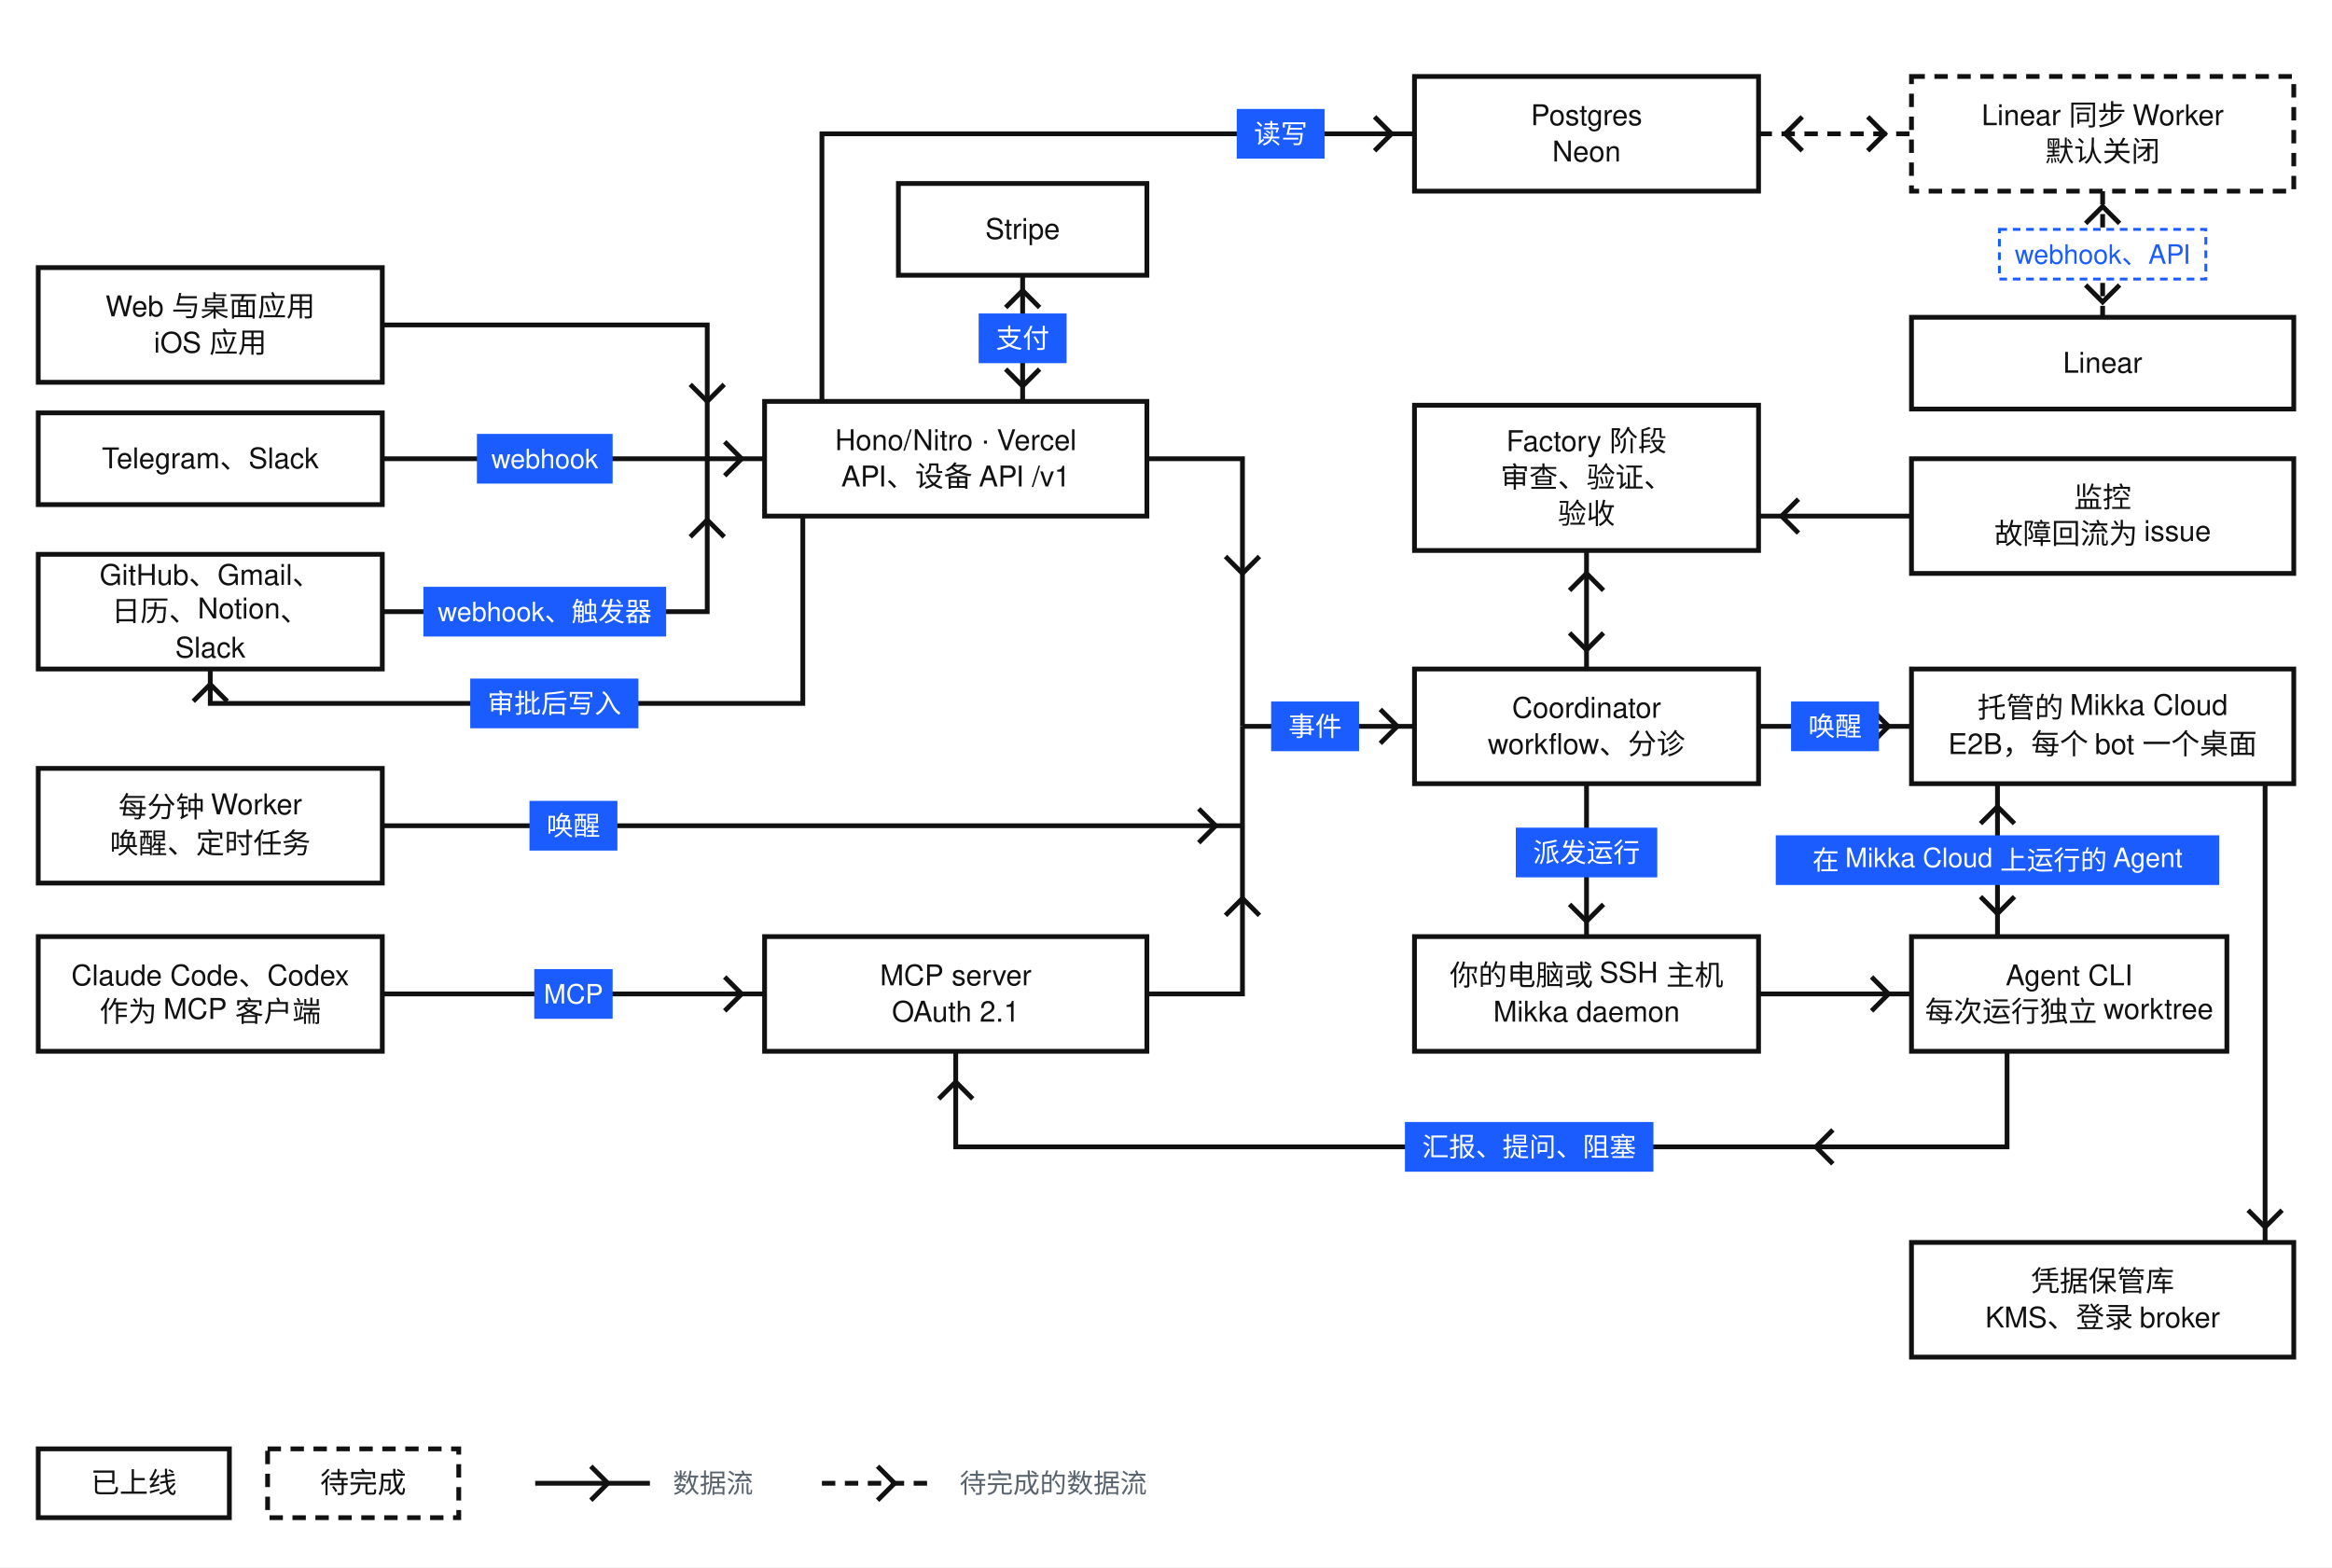
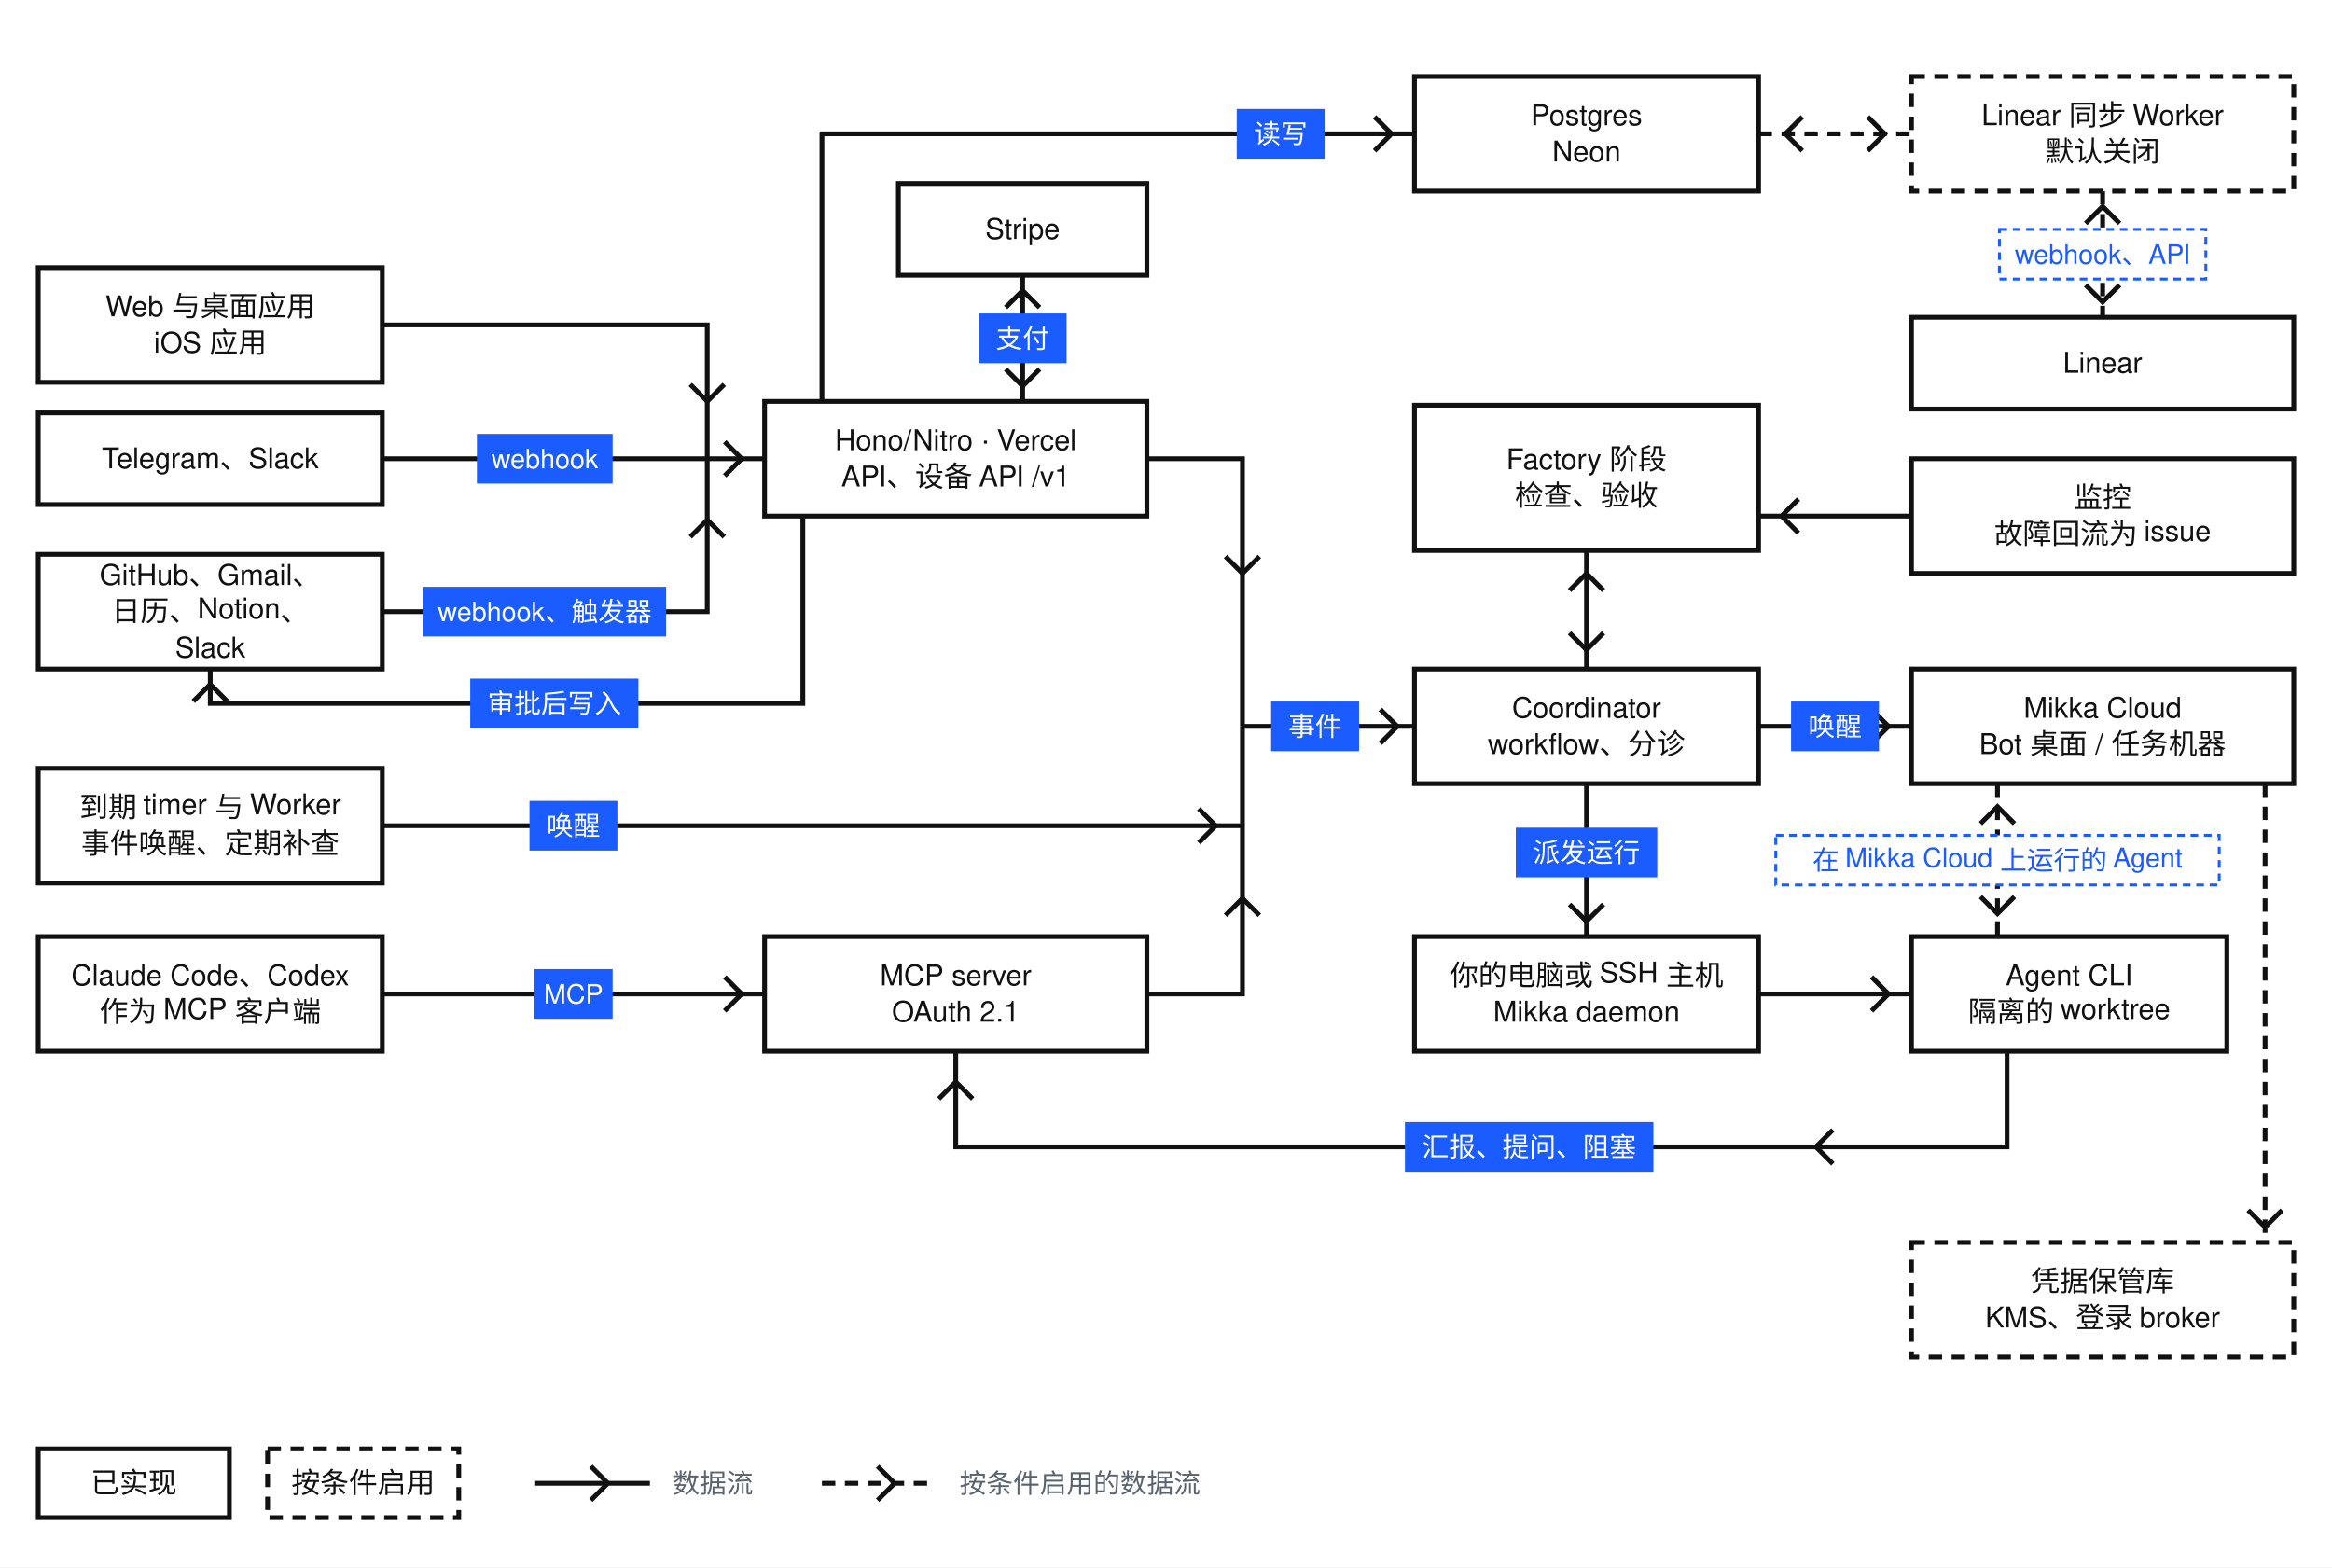
<svg xmlns="http://www.w3.org/2000/svg" width="1220" height="820" viewBox="0 0 1220 820" font-family="-apple-system, BlinkMacSystemFont, &quot;Segoe UI&quot;, Helvetica, Arial, &quot;PingFang SC&quot;, &quot;Noto Sans CJK SC&quot;, &quot;Microsoft YaHei&quot;, sans-serif" role="img" aria-label="Mikka 架构">
  <rect width="1220" height="820" fill="#ffffff" />
  <path d="M200 170 L370 170 L370 240" fill="none" stroke="#111111" stroke-width="2.5" />
  <path d="M362 202 L370 210 L378 202" fill="none" stroke="#111111" stroke-width="2.5" stroke-linecap="square" stroke-linejoin="miter" />
  <path d="M200 320 L370 320 L370 240" fill="none" stroke="#111111" stroke-width="2.5" />
  <path d="M362 280 L370 272 L378 280" fill="none" stroke="#111111" stroke-width="2.5" stroke-linecap="square" stroke-linejoin="miter" />
  <path d="M200 240 L400 240" fill="none" stroke="#111111" stroke-width="2.5" />
  <path d="M380 232 L388 240 L380 248" fill="none" stroke="#111111" stroke-width="2.5" stroke-linecap="square" stroke-linejoin="miter" />
  <rect x="249.5" y="227" width="71" height="26" fill="#1a5cff" />
  <text x="285" y="245" text-anchor="middle" font-size="14" fill="#ffffff">webhook</text>
  <rect x="221.5" y="307" width="127" height="26" fill="#1a5cff" />
  <text x="285" y="325" text-anchor="middle" font-size="14" fill="#ffffff">webhook、触发器</text>
  <path d="M420 270 L420 368 L110 368 L110 350" fill="none" stroke="#111111" stroke-width="2.5" />
  <path d="M102 366 L110 358 L118 366" fill="none" stroke="#111111" stroke-width="2.5" stroke-linecap="square" stroke-linejoin="miter" />
  <rect x="246" y="355" width="88" height="26" fill="#1a5cff" />
  <text x="290" y="373" text-anchor="middle" font-size="14" fill="#ffffff">审批后写入</text>
  <path d="M535 144 L535 210" fill="none" stroke="#111111" stroke-width="2.5" />
  <path d="M527 194 L535 202 L543 194" fill="none" stroke="#111111" stroke-width="2.5" stroke-linecap="square" stroke-linejoin="miter" />
  <path d="M527 160 L535 152 L543 160" fill="none" stroke="#111111" stroke-width="2.5" stroke-linecap="square" stroke-linejoin="miter" />
  <rect x="512" y="164" width="46" height="26" fill="#1a5cff" />
  <text x="535" y="182" text-anchor="middle" font-size="14" fill="#ffffff">支付</text>
  <path d="M200 520 L400 520" fill="none" stroke="#111111" stroke-width="2.5" />
  <path d="M380 512 L388 520 L380 528" fill="none" stroke="#111111" stroke-width="2.5" stroke-linecap="square" stroke-linejoin="miter" />
  <rect x="279.5" y="507" width="41" height="26" fill="#1a5cff" />
  <text x="300" y="525" text-anchor="middle" font-size="14" fill="#ffffff">MCP</text>
  <path d="M430 210 L430 70 L740 70" fill="none" stroke="#111111" stroke-width="2.5" />
  <path d="M720 62 L728 70 L720 78" fill="none" stroke="#111111" stroke-width="2.5" stroke-linecap="square" stroke-linejoin="miter" />
  <rect x="647" y="57" width="46" height="26" fill="#1a5cff" />
  <text x="670" y="75" text-anchor="middle" font-size="14" fill="#ffffff">读写</text>
  <path d="M920 70 L1000 70" fill="none" stroke="#111111" stroke-width="2.5" stroke-dasharray="7 5" />
  <path d="M942 62 L934 70 L942 78" fill="none" stroke="#111111" stroke-width="2.5" stroke-linecap="square" stroke-linejoin="miter" />
  <path d="M978 62 L986 70 L978 78" fill="none" stroke="#111111" stroke-width="2.5" stroke-linecap="square" stroke-linejoin="miter" />
  <path d="M1100 100 L1100 166" fill="none" stroke="#111111" stroke-width="2.5" stroke-dasharray="7 5" />
  <path d="M1092 150 L1100 158 L1108 150" fill="none" stroke="#111111" stroke-width="2.5" stroke-linecap="square" stroke-linejoin="miter" />
  <path d="M1092 116 L1100 108 L1108 116" fill="none" stroke="#111111" stroke-width="2.5" stroke-linecap="square" stroke-linejoin="miter" />
  <rect x="1046" y="120" width="108" height="26" fill="#ffffff" stroke="#1a5cff" stroke-width="1.5" stroke-dasharray="4 3" />
  <text x="1100" y="138" text-anchor="middle" font-size="14" fill="#1a5cff">webhook、API</text>
  <path d="M600 240 L650 240 L650 380" fill="none" stroke="#111111" stroke-width="2.5" />
  <path d="M642 292 L650 300 L658 292" fill="none" stroke="#111111" stroke-width="2.5" stroke-linecap="square" stroke-linejoin="miter" />
  <path d="M600 520 L650 520 L650 380" fill="none" stroke="#111111" stroke-width="2.5" />
  <path d="M642 478 L650 470 L658 478" fill="none" stroke="#111111" stroke-width="2.5" stroke-linecap="square" stroke-linejoin="miter" />
  <path d="M650 380 L740 380" fill="none" stroke="#111111" stroke-width="2.5" />
  <path d="M723 372 L731 380 L723 388" fill="none" stroke="#111111" stroke-width="2.5" stroke-linecap="square" stroke-linejoin="miter" />
  <rect x="665" y="367" width="46" height="26" fill="#1a5cff" />
  <text x="688" y="385" text-anchor="middle" font-size="14" fill="#ffffff">事件</text>
  <path d="M200 432 L650 432" fill="none" stroke="#111111" stroke-width="2.5" />
  <path d="M628 424 L636 432 L628 440" fill="none" stroke="#111111" stroke-width="2.5" stroke-linecap="square" stroke-linejoin="miter" />
  <rect x="277" y="419" width="46" height="26" fill="#1a5cff" />
  <text x="300" y="437" text-anchor="middle" font-size="14" fill="#ffffff">唤醒</text>
  <path d="M830 288 L830 350" fill="none" stroke="#111111" stroke-width="2.5" />
  <path d="M822 308 L830 300 L838 308" fill="none" stroke="#111111" stroke-width="2.5" stroke-linecap="square" stroke-linejoin="miter" />
  <path d="M822 332 L830 340 L838 332" fill="none" stroke="#111111" stroke-width="2.5" stroke-linecap="square" stroke-linejoin="miter" />
  <path d="M1000 270 L920 270" fill="none" stroke="#111111" stroke-width="2.5" />
  <path d="M940 262 L932 270 L940 278" fill="none" stroke="#111111" stroke-width="2.5" stroke-linecap="square" stroke-linejoin="miter" />
  <path d="M920 380 L1000 380" fill="none" stroke="#111111" stroke-width="2.5" />
  <path d="M980 372 L988 380 L980 388" fill="none" stroke="#111111" stroke-width="2.5" stroke-linecap="square" stroke-linejoin="miter" />
  <rect x="937" y="367" width="46" height="26" fill="#1a5cff" />
  <text x="960" y="385" text-anchor="middle" font-size="14" fill="#ffffff">唤醒</text>
  <path d="M830 410 L830 490" fill="none" stroke="#111111" stroke-width="2.5" />
  <path d="M822 474 L830 482 L838 474" fill="none" stroke="#111111" stroke-width="2.5" stroke-linecap="square" stroke-linejoin="miter" />
  <rect x="793" y="433" width="74" height="26" fill="#1a5cff" />
  <text x="830" y="451" text-anchor="middle" font-size="14" fill="#ffffff">派发运行</text>
  <path d="M920 520 L1000 520" fill="none" stroke="#111111" stroke-width="2.5" />
  <path d="M980 512 L988 520 L980 528" fill="none" stroke="#111111" stroke-width="2.5" stroke-linecap="square" stroke-linejoin="miter" />
-   <path d="M1045 410 L1045 490" fill="none" stroke="#111111" stroke-width="2.5" />
+   <path d="M1045 410 L1045 490" fill="none" stroke="#111111" stroke-width="2.5" stroke-dasharray="7 5" />
  <path d="M1037 430 L1045 422 L1053 430" fill="none" stroke="#111111" stroke-width="2.5" stroke-linecap="square" stroke-linejoin="miter" />
  <path d="M1037 470 L1045 478 L1053 470" fill="none" stroke="#111111" stroke-width="2.5" stroke-linecap="square" stroke-linejoin="miter" />
-   <rect x="929" y="437" width="232" height="26" fill="#1a5cff" />
-   <text x="1045" y="455" text-anchor="middle" font-size="14" fill="#ffffff">在 Mikka Cloud 上运行的 Agent</text>
-   <path d="M1185 410 L1185 650" fill="none" stroke="#111111" stroke-width="2.5" />
+   <rect x="929" y="437" width="232" height="26" fill="#ffffff" stroke="#1a5cff" stroke-width="1.5" stroke-dasharray="4 3" />
+   <text x="1045" y="455" text-anchor="middle" font-size="14" fill="#1a5cff">在 Mikka Cloud 上运行的 Agent</text>
+   <path d="M1185 410 L1185 650" fill="none" stroke="#111111" stroke-width="2.5" stroke-dasharray="7 5" />
  <path d="M1177 634 L1185 642 L1193 634" fill="none" stroke="#111111" stroke-width="2.5" stroke-linecap="square" stroke-linejoin="miter" />
  <path d="M1050 550 L1050 600 L500 600 L500 550" fill="none" stroke="#111111" stroke-width="2.5" />
  <path d="M958 592 L950 600 L958 608" fill="none" stroke="#111111" stroke-width="2.5" stroke-linecap="square" stroke-linejoin="miter" />
  <path d="M492 574 L500 566 L508 574" fill="none" stroke="#111111" stroke-width="2.5" stroke-linecap="square" stroke-linejoin="miter" />
  <rect x="735" y="587" width="130" height="26" fill="#1a5cff" />
  <text x="800" y="605" text-anchor="middle" font-size="14" fill="#ffffff">汇报、提问、阻塞</text>
  <rect x="20" y="140" width="180" height="60" fill="#ffffff" stroke="#111111" stroke-width="2.5" />
  <text x="110" y="165.5" text-anchor="middle" font-size="15" fill="#111111">Web 与桌面应用</text>
  <text x="110" y="184.5" text-anchor="middle" font-size="15" fill="#111111">iOS 应用</text>
  <rect x="20" y="216" width="180" height="48" fill="#ffffff" stroke="#111111" stroke-width="2.5" />
  <text x="110" y="245" text-anchor="middle" font-size="15" fill="#111111">Telegram、Slack</text>
  <rect x="20" y="290" width="180" height="60" fill="#ffffff" stroke="#111111" stroke-width="2.5" />
  <text x="110" y="306" text-anchor="middle" font-size="15" fill="#111111">GitHub、Gmail、</text>
  <text x="110" y="325" text-anchor="middle" font-size="15" fill="#111111">日历、Notion、</text>
  <text x="110" y="344" text-anchor="middle" font-size="15" fill="#111111">Slack</text>
  <rect x="20" y="402" width="180" height="60" fill="#ffffff" stroke="#111111" stroke-width="2.5" />
-   <text x="110" y="427.5" text-anchor="middle" font-size="15" fill="#111111">每分钟 Worker</text>
-   <text x="110" y="446.5" text-anchor="middle" font-size="15" fill="#111111">唤醒、定时任务</text>
+   <text x="110" y="427.5" text-anchor="middle" font-size="15" fill="#111111">到期 timer 与 Worker</text>
+   <text x="110" y="446.5" text-anchor="middle" font-size="15" fill="#111111">事件唤醒、定期补查</text>
  <rect x="20" y="490" width="180" height="60" fill="#ffffff" stroke="#111111" stroke-width="2.5" />
  <text x="110" y="515.5" text-anchor="middle" font-size="15" fill="#111111">Claude Code、Codex</text>
  <text x="110" y="534.5" text-anchor="middle" font-size="15" fill="#111111">作为 MCP 客户端</text>
  <rect x="470" y="96" width="130" height="48" fill="#ffffff" stroke="#111111" stroke-width="2.5" />
  <text x="535" y="125" text-anchor="middle" font-size="15" fill="#111111">Stripe</text>
  <rect x="400" y="210" width="200" height="60" fill="#ffffff" stroke="#111111" stroke-width="2.5" />
  <text x="500" y="235.5" text-anchor="middle" font-size="15" fill="#111111">Hono/Nitro · Vercel</text>
  <text x="500" y="254.5" text-anchor="middle" font-size="15" fill="#111111">API、设备 API /v1</text>
  <rect x="400" y="490" width="200" height="60" fill="#ffffff" stroke="#111111" stroke-width="2.5" />
  <text x="500" y="515.5" text-anchor="middle" font-size="15" fill="#111111">MCP server</text>
  <text x="500" y="534.5" text-anchor="middle" font-size="15" fill="#111111">OAuth 2.1</text>
  <rect x="740" y="40" width="180" height="60" fill="#ffffff" stroke="#111111" stroke-width="2.5" />
  <text x="830" y="65.5" text-anchor="middle" font-size="15" fill="#111111">Postgres</text>
  <text x="830" y="84.5" text-anchor="middle" font-size="15" fill="#111111">Neon</text>
  <rect x="740" y="212" width="180" height="76" fill="#ffffff" stroke="#111111" stroke-width="2.5" />
-   <text x="830" y="236" text-anchor="middle" font-size="15" fill="#111111">Factory 阶段</text>
-   <text x="830" y="255" text-anchor="middle" font-size="15" fill="#111111">审查、验证、</text>
-   <text x="830" y="274" text-anchor="middle" font-size="15" fill="#111111">验收</text>
+   <text x="830" y="245.5" text-anchor="middle" font-size="15" fill="#111111">Factory 阶段</text>
+   <text x="830" y="264.5" text-anchor="middle" font-size="15" fill="#111111">检查、验收</text>
  <rect x="740" y="350" width="180" height="60" fill="#ffffff" stroke="#111111" stroke-width="2.5" />
  <text x="830" y="375.5" text-anchor="middle" font-size="15" fill="#111111">Coordinator</text>
  <text x="830" y="394.5" text-anchor="middle" font-size="15" fill="#111111">workflow、分诊</text>
  <rect x="740" y="490" width="180" height="60" fill="#ffffff" stroke="#111111" stroke-width="2.5" />
  <text x="830" y="515.5" text-anchor="middle" font-size="15" fill="#111111">你的电脑或 SSH 主机</text>
  <text x="830" y="534.5" text-anchor="middle" font-size="15" fill="#111111">Mikka daemon</text>
  <rect x="1000" y="40" width="200" height="60" fill="#ffffff" stroke="#111111" stroke-width="2.5" stroke-dasharray="7 5" />
  <text x="1100" y="65.5" text-anchor="middle" font-size="15" fill="#111111">Linear 同步 Worker</text>
  <text x="1100" y="84.5" text-anchor="middle" font-size="15" fill="#111111">默认关闭</text>
  <rect x="1000" y="166" width="200" height="48" fill="#ffffff" stroke="#111111" stroke-width="2.5" />
  <text x="1100" y="195" text-anchor="middle" font-size="15" fill="#111111">Linear</text>
  <rect x="1000" y="240" width="200" height="60" fill="#ffffff" stroke="#111111" stroke-width="2.5" />
  <text x="1100" y="265.5" text-anchor="middle" font-size="15" fill="#111111">监控</text>
  <text x="1100" y="284.5" text-anchor="middle" font-size="15" fill="#111111">故障回流为 issue</text>
  <rect x="1000" y="350" width="200" height="60" fill="#ffffff" stroke="#111111" stroke-width="2.5" />
-   <text x="1100" y="375.5" text-anchor="middle" font-size="15" fill="#111111">托管的 Mikka Cloud</text>
-   <text x="1100" y="394.5" text-anchor="middle" font-size="15" fill="#111111">E2B，每个 bot 一个桌面</text>
+   <text x="1100" y="375.5" text-anchor="middle" font-size="15" fill="#111111">Mikka Cloud</text>
+   <text x="1100" y="394.5" text-anchor="middle" font-size="15" fill="#111111">Bot 桌面 / 任务机器</text>
  <rect x="1000" y="490" width="165" height="60" fill="#ffffff" stroke="#111111" stroke-width="2.5" />
  <text x="1082.5" y="515.5" text-anchor="middle" font-size="15" fill="#111111">Agent CLI</text>
-   <text x="1082.5" y="534.5" text-anchor="middle" font-size="15" fill="#111111">每次运行独立 worktree</text>
-   <rect x="1000" y="650" width="200" height="60" fill="#ffffff" stroke="#111111" stroke-width="2.5" />
+   <text x="1082.5" y="534.5" text-anchor="middle" font-size="15" fill="#111111">隔离的 worktree</text>
+   <rect x="1000" y="650" width="200" height="60" fill="#ffffff" stroke="#111111" stroke-width="2.5" stroke-dasharray="7 5" />
  <text x="1100" y="675.5" text-anchor="middle" font-size="15" fill="#111111">凭据保管库</text>
  <text x="1100" y="694.5" text-anchor="middle" font-size="15" fill="#111111">KMS、登录 broker</text>
  <rect x="20" y="758" width="100" height="36" fill="#ffffff" stroke="#111111" stroke-width="2.5" />
-   <text x="70" y="781" text-anchor="middle" font-size="15" fill="#111111">已上线</text>
+   <text x="70" y="781" text-anchor="middle" font-size="15" fill="#111111">已实现</text>
  <rect x="140" y="758" width="100" height="36" fill="#ffffff" stroke="#111111" stroke-width="2.5" stroke-dasharray="7 5" />
-   <text x="190" y="781" text-anchor="middle" font-size="15" fill="#111111">待完成</text>
+   <text x="190" y="781" text-anchor="middle" font-size="15" fill="#111111">按条件启用</text>
  <path d="M280 776 L340 776" fill="none" stroke="#111111" stroke-width="2.5" />
  <path d="M310 768 L318 776 L310 784" fill="none" stroke="#111111" stroke-width="2.5" stroke-linecap="square" stroke-linejoin="miter" />
  <text x="352" y="781" font-size="14" fill="#59636e">数据流</text>
  <path d="M430 776 L490 776" fill="none" stroke="#111111" stroke-width="2.5" stroke-dasharray="7 5" />
  <path d="M460 768 L468 776 L460 784" fill="none" stroke="#111111" stroke-width="2.5" stroke-linecap="square" stroke-linejoin="miter" />
-   <text x="502" y="781" font-size="14" fill="#59636e">待完成的数据流</text>
+   <text x="502" y="781" font-size="14" fill="#59636e">按条件启用的数据流</text>
</svg>
